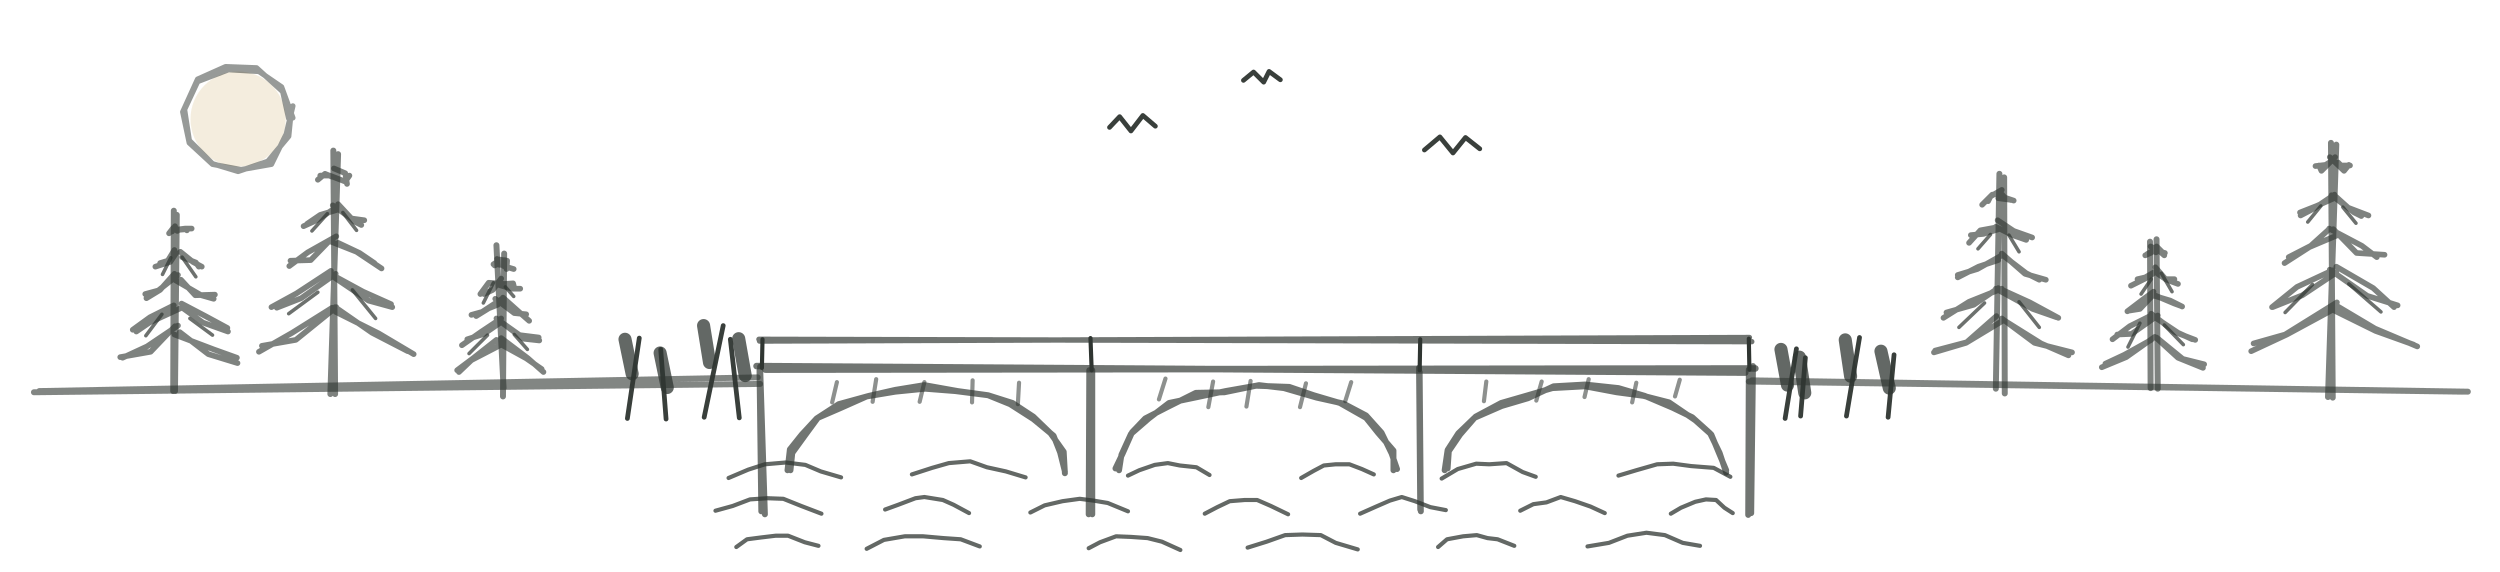
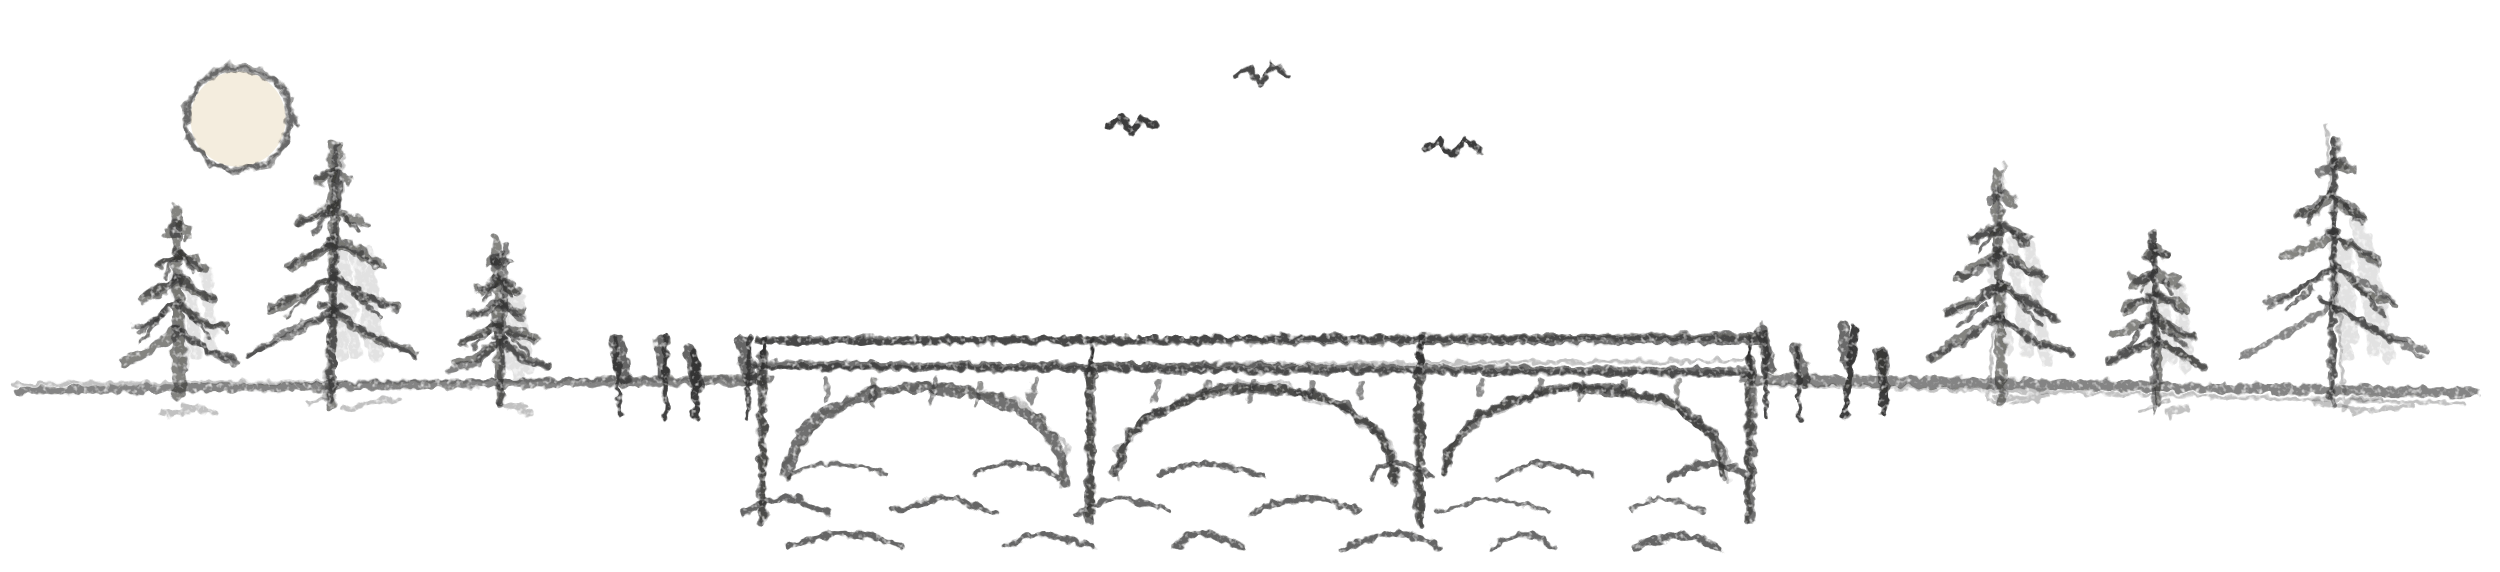
<svg xmlns="http://www.w3.org/2000/svg" viewBox="0 0 420 96" width="420" height="96">
+   <defs>
+     <filter id="pencil" x="-2%" y="-2%" width="104%" height="104%">
+       <feTurbulence type="fractalNoise" baseFrequency="0.55" numOctaves="2" seed="724" result="tooth" />
+       <feDisplacementMap in="SourceGraphic" in2="tooth" scale="1.7" xChannelSelector="R" yChannelSelector="G" result="line" />
+       <feTurbulence type="fractalNoise" baseFrequency="1.15" numOctaves="2" seed="731" result="paper" />
+       <feColorMatrix in="paper" type="matrix" values="0 0 0 0 0  0 0 0 0 0  0 0 0 0 0  -2.2 0 0 0 2.15" result="gaps" />
+       <feComposite in="line" in2="gaps" operator="in" />
+     </filter>
+   </defs>
  <circle cx="40" cy="20" r="8" fill="#EFE6D0" opacity="0.7" />
-   <g fill="none" stroke="#2F3531" stroke-linecap="round" stroke-linejoin="round">
-     <path d="M28.7 43.3L27.3 46.1M30.6 43.2L32.9 46.5M27.2 52.8L24.5 56.4M31.9 53.5L35.7 56.3M55.0 35.9L52.4 38.8M57.6 35.7L59.9 38.7M53.4 49.1L48.5 52.7M59.2 48.7L63.1 53.5M82.9 47.5L81.2 50.9M84.9 48.2L86.3 49.8M81.9 56.3L78.8 59.4M86.4 56.2L88.6 58.7M334.4 39.4L332.3 41.8M337.5 39.5L339.2 42.3M333.4 50.9L329.1 55.0M339.2 50.7L342.6 55.0M361.4 46.9L359.7 49.4M363.1 45.9L364.9 49.0M359.5 54.3L357.5 58.3M363.6 54.6L366.8 57.9M389.9 34.6L387.7 37.3M393.6 34.8L395.8 37.5M388.5 47.8L383.9 52.5M394.6 47.7L400.0 52.4" stroke-width="0.6" opacity="0.7" />
-     <path d="M140.6 64.2L139.8 67.6M147.2 63.7L146.6 67.5M155.3 64.2L154.5 67.5M163.4 63.9L163.3 67.6M171.2 64.3L171.0 67.9M195.8 63.6L194.7 67.1M203.8 64.1L203.0 68.4M210.1 64.0L209.4 68.3M219.4 64.4L218.4 68.4M227.0 64.2L226.0 67.4M249.7 64.1L249.3 67.4M259.0 64.1L258.1 67.3M266.9 63.7L266.2 66.7M274.9 64.3L274.2 67.6M282.2 63.8L281.4 66.6" stroke-width="0.7" opacity="0.55" />
-     <path d="M122.4 80.3L125.7 78.9L128.5 78.0L132.0 77.7L135.3 78.1L137.9 79.2L141.3 80.2M153.2 79.7L156.6 78.6L159.4 77.8L163.0 77.5L165.8 78.5L169.0 79.2L172.3 80.2M189.5 79.9L191.4 79.0L194.0 78.1L196.2 77.8L198.2 78.2L201.0 78.5L203.2 79.8M218.6 80.3L220.7 79.1L222.4 78.2L224.4 78.0L226.7 78.0L228.8 78.8L230.8 79.7M242.2 80.4L244.9 78.8L248.0 77.9L250.2 78.0L253.1 77.8L255.8 79.3L258.0 80.1M271.9 79.9L274.9 79.0L278.4 78.0L281.1 77.9L284.1 78.3L287.9 78.6L290.7 80.1M120.2 85.8L123.1 85.0L126.0 83.9L128.9 83.7L131.6 83.8L134.6 85.0L138.0 86.3M148.7 85.6L150.9 84.8L153.8 83.7L155.3 83.5L158.4 84.0L160.2 84.8L162.8 86.2M173.1 86.1L175.5 84.9L178.5 84.2L181.4 83.8L183.7 84.1L186.1 84.5L189.5 85.9M202.4 86.3L204.5 85.2L206.6 84.2L209.1 84.0L211.2 84.0L213.5 85.0L216.4 86.4M228.5 86.3L231.2 85.1L233.5 84.1L235.5 83.5L237.7 84.2L240.3 85.2L242.9 85.7M255.4 85.8L257.6 84.7L259.8 84.4L262.2 83.5L264.6 84.2L267.2 85.1L269.6 86.2M280.7 86.3L282.4 85.3L284.8 84.3L286.6 83.9L288.3 84.0L289.7 85.3L291.1 86.2M123.7 91.9L125.5 90.6L127.8 90.3L130.3 90.0L132.4 90.0L135.2 91.1L137.5 91.7M145.6 92.2L148.5 90.7L152.0 90.1L155.1 90.1L158.5 90.4L161.4 90.6L164.6 91.8M182.9 92.1L184.8 91.1L187.5 90.1L190.0 90.2L192.8 90.4L195.2 91.0L198.3 92.4M209.6 92.0L212.8 91.0L215.9 89.9L218.8 89.8L221.9 89.9L224.4 91.2L228.1 92.3M241.6 91.9L243.1 90.6L245.8 90.1L248.1 89.9L249.9 90.4L251.6 90.6L254.4 91.7M266.7 91.8L270.3 91.2L273.4 90.0L276.6 89.5L279.7 89.9L282.7 91.2L285.6 91.7" stroke-width="0.7" opacity="0.75" />
-     <path d="M128.1 57.0L128.0 61.8M183.2 56.8L183.4 62.2M238.6 57.0L238.5 62.2M293.8 56.9L293.9 62.1" stroke-width="0.7" opacity="1.1" />
-     <path d="M105.4 70.3L107.4 56.8M111.9 70.4L111.0 58.7M118.3 70.1L121.5 54.7M124.2 70.2L122.7 57.0M299.9 70.3L301.8 58.6M302.5 69.9L303.3 60.1M310.2 69.9L312.4 56.7M317.2 70.1L318.2 59.6M186.4 21.4L188.1 19.6L190.0 22.0L192.0 19.4L194.1 21.2M208.9 13.5L210.6 12.1L212.3 13.8L213.2 12.0L215.1 13.4M239.3 25.2L241.9 23.0L244.1 25.7L246.2 23.1L248.6 25.0" stroke-width="0.8" opacity="0.95" />
-     <path d="M49.2 19.8L47.3 14.6L43.5 12.0L38.4 11.7L33.2 13.7L31.0 18.4L31.8 23.6L35.7 27.5L40.0 28.8L45.0 27.1L48.5 22.9L49.0 17.9M48.5 19.9L47.5 15.4L43.1 11.4L37.9 11.2L33.2 13.3L30.7 18.8L31.8 24.0L35.7 27.6L40.5 28.5L45.6 27.6L48.1 22.5L49.2 17.8" stroke-width="0.9" opacity="0.5" />
-     <path d="M127.5 57.0L294.3 57.4M127.6 57.3L293.9 56.7" stroke-width="0.9" opacity="0.68" />
-     <path d="M29.8 38.8L29.1 38.3L28.4 39.2M29.5 38.4L29.4 38.0L28.9 38.9M30.2 38.6L31.4 38.5L31.4 38.7M29.5 38.6L31.1 38.4L32.2 38.4M29.3 42.0L28.2 43.8L26.9 44.2M29.6 42.5L28.6 44.0L26.1 44.8M30.3 42.3L32.4 44.0L33.9 44.8M30.6 43.2L32.9 44.1L33.4 44.8M29.3 46.0L26.9 48.7L24.6 50.1M29.9 46.2L26.6 48.8L24.4 49.4M30.4 47.0L32.8 49.6L36.1 49.5M29.5 47.1L33.8 49.6L35.9 50.2M29.2 51.3L25.2 53.3L22.3 55.4M30.3 51.8L25.1 54.2L22.9 55.7M30.5 51.0L34.5 53.1L38.2 55.1M30.5 51.6L34.1 54.2L38.3 55.7M29.9 54.7L24.7 58.2L20.6 60.1M29.4 54.8L25.3 59.1L20.2 60.0M30.2 55.8L35.0 59.5L39.9 61.0M29.3 56.2L35.9 58.7L39.8 60.1M55.8 29.7L54.6 29.2L53.4 30.2M55.3 29.5L53.8 29.5L54.1 29.5M56.1 28.3L58.0 29.1L58.3 30.9M55.4 29.5L58.0 30.5L58.7 29.5M56.7 34.7L53.2 37.0L51.0 38.0M56.5 35.3L53.8 36.1L51.6 37.6M56.8 34.3L59.5 37.2L60.7 37.8M55.9 34.5L59.0 36.7L61.2 37.0M56.5 39.7L51.7 42.4L48.6 44.7M55.4 40.4L52.2 43.7L48.8 43.8M55.6 40.6L59.9 42.3L64.1 45.1M56.8 40.8L60.4 42.5L62.9 44.2M56.4 46.0L50.6 50.1L46.5 51.7M55.6 45.5L49.8 49.3L45.6 51.6M55.7 46.3L61.9 50.5L65.9 51.6M56.4 46.5L61.0 49.0L65.7 51.1M56.5 51.6L49.7 57.1L44.0 58.1M55.8 51.7L49.1 55.9L43.5 59.1M56.4 52.4L63.6 56.0L69.5 59.5M56.3 51.6L62.5 55.9L68.5 59.0M84.8 43.7L83.5 44.0L82.9 44.4M84.0 44.5L83.5 44.4L83.1 44.6M83.9 43.6L85.2 43.8L85.1 45.2M83.5 43.5L84.6 44.7L86.3 45.2M84.7 47.7L82.1 47.5L80.7 49.4M84.2 46.8L82.8 48.7L81.3 49.4M83.4 47.8L86.2 47.6L86.4 48.4M83.9 47.9L86.0 48.5L87.4 48.5M84.5 50.1L81.0 52.4L79.2 52.9M83.6 51.2L82.1 51.8L80.0 53.1M84.5 50.0L87.3 52.5L88.9 53.9M83.2 50.2L86.4 52.6L88.4 52.8M84.2 53.5L80.9 55.7L77.6 58.0M83.9 54.3L81.3 56.1L78.5 57.0M84.2 54.1L87.3 56.3L90.5 56.7M83.4 53.5L87.9 56.9L90.6 57.2M84.6 57.7L79.2 60.5L77.1 62.5M83.4 57.1L79.6 60.1L76.8 62.2M84.2 56.8L88.7 60.2L91.3 62.5M83.5 57.5L88.4 60.2L91.0 62.0M336.3 31.9L334.4 33.0L334.0 33.8M335.5 32.6L334.7 32.7L333.0 34.4M335.7 33.3L338.0 33.6L337.8 33.6M336.1 32.4L336.8 33.2L338.3 33.7M335.8 38.5L333.2 39.3L331.1 39.5M335.4 38.2L332.7 38.7L330.8 40.8M335.3 38.1L338.1 39.5L340.4 40.3M335.6 37.0L338.3 38.8L341.4 39.9M336.3 42.9L332.2 45.2L328.9 46.2M335.7 43.7L332.4 44.8L328.9 46.6M336.3 42.6L340.2 46.0L343.7 47.0M336.6 43.0L340.4 45.9L342.6 47.0M335.7 48.4L331.6 51.2L327.0 52.5M336.3 48.5L330.8 50.7L326.5 53.4M336.6 48.8L341.0 50.8L345.8 53.4M335.3 48.5L341.5 51.9L345.5 53.3M335.4 53.1L330.4 57.5L325.1 58.9M336.6 53.8L330.3 57.6L324.9 59.2M336.3 53.5L341.8 57.6L348.1 59.2M336.5 53.7L342.9 57.7L347.5 59.7M362.2 42.4L361.9 42.0L360.7 42.7M362.5 41.7L361.3 42.5L360.4 42.9M361.3 41.4L362.7 42.1L363.6 42.9M362.3 41.4L363.3 42.4L363.7 42.5M362.3 45.5L360.4 46.6L359.1 46.9M362.2 45.6L360.8 46.6L358.0 48.0M362.1 44.9L363.8 46.9L365.3 46.9M362.5 46.0L364.0 47.0L365.9 47.7M361.8 49.0L359.9 50.4L357.4 52.3M361.4 49.9L359.5 51.9L357.6 52.2M361.6 49.6L364.6 50.5L366.6 51.5M361.5 49.4L365.3 51.0L366.4 51.4M361.6 52.9L357.8 54.8L354.9 57.0M362.5 53.0L358.1 56.1L355.7 56.2M361.4 52.9L365.9 55.9L368.3 57.0M361.4 52.7L365.4 55.8L368.8 57.1M361.4 57.1L356.9 59.6L353.7 61.1M362.0 56.6L357.2 60.0L353.1 61.7M362.4 56.9L365.9 60.1L370.1 61.8M362.3 56.7L366.7 60.3L370.3 61.2M392.3 26.4L390.0 28.7L389.6 27.8M391.5 27.2L390.7 27.7L389.0 27.9M392.8 27.3L393.3 27.8L394.8 27.8M391.4 26.4L393.8 28.7L394.6 27.7M392.2 32.7L388.8 35.0L386.5 36.2M391.9 33.4L389.2 34.6L386.4 35.7M392.5 33.1L394.5 34.9L397.9 36.2M391.7 32.8L395.5 35.7L396.7 36.3M392.5 39.6L388.0 41.5L383.8 44.2M391.3 38.5L388.2 41.3L384.5 43.2M392.0 38.5L395.9 42.5L400.6 42.8M391.3 38.4L396.8 41.3L399.3 43.2M391.9 45.4L385.9 48.2L381.7 51.6M392.5 45.8L386.8 49.6L381.8 51.6M392.5 44.8L398.7 48.4L402.2 51.6M391.4 45.3L397.7 49.7L402.8 51.3M392.6 50.8L383.9 56.2L378.6 57.7M392.7 51.6L384.2 56.2L378.2 59.0M391.4 51.8L399.1 55.6L405.5 57.9M392.1 51.1L399.0 55.2L406.1 58.2" stroke-width="0.95" opacity="0.62" />
-     <path d="M6.6 65.7L127.3 63.4M5.7 65.9L127.7 64.5M294.3 63.9L414.6 65.8M293.8 64.1L413.7 65.8" stroke-width="1.0" opacity="0.6" />
-     <path d="M29.4 65.7L29.7 36.1M29.1 65.7L29.2 35.4M55.5 66.2L56.8 25.9M56.3 66.2L56.0 25.3M84.5 66.6L84.7 42.6M84.6 65.2L83.4 41.2M336.8 66.1L336.7 29.8M335.3 65.3L335.9 29.2M362.5 65.3L362.3 40.2M361.3 65.2L361.2 40.6M391.9 66.8L391.6 24.0M391.1 66.7L392.5 24.3" stroke-width="1.0" opacity="0.62" />
-     <path d="M127.6 62.2L127.9 85.9M127.7 61.6L128.5 86.4M183.0 62.2L182.9 86.4M183.5 62.2L183.5 86.4M238.4 61.8L238.6 85.6M238.5 62.5L238.7 85.9M293.8 62.1L293.7 86.5M294.5 61.5L294.2 86.2M178.9 79.2L178.1 76.0L177.0 73.2L173.6 70.4L169.7 67.9L166.0 66.4L160.9 65.7L155.3 64.7L150.4 65.5L146.0 66.5L140.9 67.9L137.2 70.3L134.7 73.0L132.7 75.5L132.3 79.0M178.9 79.5L178.7 75.9L176.5 72.8L173.6 70.0L170.1 67.7L166.0 66.4L160.5 65.7L155.4 65.3L150.4 65.8L145.6 66.6L141.1 68.6L137.4 70.2L135.2 73.2L133.1 76.1L132.8 79.0M234.1 79.0L234.1 75.7L231.5 72.7L229.5 70.2L225.1 67.7L220.7 66.4L216.6 65.0L211.0 64.8L205.9 65.7L201.2 66.7L196.4 67.7L193.0 70.3L190.0 72.9L188.4 76.4L188.0 79.0M234.7 78.8L233.8 76.2L232.1 72.7L229.5 69.8L225.7 67.8L221.2 66.8L215.7 65.2L211.5 64.7L205.7 65.9L200.9 66.0L196.1 68.4L192.4 70.3L190.2 72.6L188.6 76.2L187.4 78.7M290.0 79.4L288.9 76.1L287.3 72.8L284.3 70.1L281.0 68.5L276.3 66.5L271.9 65.2L266.3 64.6L261.0 64.9L256.7 66.9L252.3 68.2L247.7 70.2L245.0 72.8L243.2 75.6L242.7 79.0M290.0 79.0L288.7 75.9L287.5 73.0L284.8 70.6L280.4 67.6L276.1 66.5L271.6 65.9L266.3 64.9L260.8 65.2L256.7 66.4L252.2 67.7L247.9 70.0L245.3 73.0L243.4 75.8L243.2 78.7" stroke-width="1.0" opacity="0.68" />
-     <path d="M127.1 61.5L293.2 62.6M128.6 62.1L294.9 61.9" stroke-width="1.1" opacity="0.68" />
-     <path d="M105.0 57.0L106.2 62.8M110.9 59.3L112.1 65.1M118.2 54.7L119.2 60.9M124.1 56.9L125.2 63.1M299.2 58.7L300.3 64.7M302.3 60.0L303.2 66.0M310.0 57.1L310.9 63.2M316.0 59.0L317.4 65.2" stroke-width="2.2" opacity="0.75" />
+   <g fill="none" stroke="#333331" stroke-linecap="round" stroke-linejoin="round" filter="url(#pencil)">
+     <path d="M29.2 43.3L27.7 46.6M32.2 53.3L35.6 57.0M53.2 49.1L47.9 53.1M361.3 46.9L359.5 48.9" stroke-width="0.56" opacity="0.66" />
+     <path d="M2.1 64.5L128.3 63.7M294.1 64.5L414.2 67.8M128.1 61.7L294.2 60.6M178.2 81.9L179.4 74.8L176.6 72.5L174.0 69.7L171.0 67.0L166.1 66.3L160.0 65.2L156.4 64.5L150.4 65.7L145.2 65.3L140.5 69.1L137.8 69.4L135.7 73.9L132.7 76.9L131.7 79.0M234.7 81.3L234.4 76.2L232.3 72.8L228.7 71.5L226.0 68.5L219.9 67.5L216.5 64.3L210.8 64.5L207.0 64.3L200.5 65.9L195.7 69.0L193.0 69.7L190.3 74.0L187.6 75.1L188.0 80.7M290.4 81.0L290.1 75.4L287.3 72.1L283.3 69.4L279.7 68.2L275.5 67.2L272.2 66.3L266.4 64.3L260.6 66.2L255.2 67.1L252.8 69.1L247.2 70.4L244.6 73.1L242.5 77.0L242.8 78.8M54.5 66.9L57.7 26.2M334.1 67.2L336.6 27.5M394.0 69.4L390.8 21.2" stroke-width="0.62" opacity="0.3" />
+     <path d="M266.2 64.0L265.2 67.4M282.1 63.8L281.7 67.0" stroke-width="0.66" opacity="0.52" />
+     <path d="M131.8 80.4L135.0 78.9L137.4 77.9L140.6 77.9L143.4 78.3L146.1 78.7L148.7 79.7M241.2 86.1L244.5 85.2L247.9 83.8L250.8 84.0L253.9 84.3L257.1 85.0L260.5 86.1M273.8 85.9L275.7 84.6L277.5 83.8L280.1 84.0L281.8 83.9L283.8 85.2L286.1 85.7" stroke-width="0.66" opacity="0.7" />
+     <path d="M128.2 56.8L128.1 62.1M183.4 57.1L183.3 61.8M294.0 56.8L293.9 62.2" stroke-width="0.66" opacity="1.03" />
+     <path d="M55.0 35.7L52.7 39.4M82.0 56.1L79.5 58.6M85.5 56.2L88.7 59.5M363.5 47.1L364.9 49.3M363.6 55.5L367.1 58.1" stroke-width="0.68" opacity="0.68" />
+     <path d="M28.9 69.8L32.6 68.8M27.1 69.2L31.5 68.9M30.7 68.1L36.3 69.3M51.8 67.8L56.5 66.7M58.8 68.4L67.2 67.0M57.4 68.9L64.8 67.1M86.0 68.1L88.5 68.1M85.2 68.4L89.4 69.3M83.9 67.8L87.9 68.9M335.2 66.5L342.4 67.2M334.7 67.4L343.6 66.3M338.1 67.9L343.1 66.6M364.5 69.8L367.8 68.6M364.0 69.1L368.0 68.2M359.7 69.0L364.2 67.3M395.5 69.2L405.1 68.2M388.8 67.4L398.4 69.1M395.1 67.0L400.2 67.0" stroke-width="0.75" opacity="0.3" />
+     <path d="M31.0 43.1L32.5 45.9M27.5 52.7L23.8 57.4M83.2 47.8L81.5 50.1M334.9 39.0L332.6 41.9M333.8 51.1L328.9 54.7M338.5 50.1L342.8 54.9" stroke-width="0.75" opacity="0.7" />
+     <path d="M104.2 70.0L103.5 56.9M125.5 70.2L125.9 57.0M296.6 69.7L296.6 55.8M302.4 70.3L302.0 58.4M207.5 12.9L209.9 11.3L211.7 14.0L213.9 10.9L216.5 13.0" stroke-width="0.75" opacity="0.89" />
+     <path d="M147.0 63.7L146.5 67.8M164.8 64.4L164.2 67.9" stroke-width="0.79" opacity="0.54" />
+     <path d="M180.9 86.3L183.6 84.8L186.2 83.8L188.8 83.6L191.2 84.4L193.5 84.6L196.3 85.9M250.5 92.2L252.5 90.7L253.9 90.3L255.4 89.9L257.6 89.8L259.5 91.2L261.0 91.7" stroke-width="0.79" opacity="0.73" />
+     <path d="M57.9 36.2L60.1 38.6M59.4 49.4L63.9 53.2M84.8 47.5L85.9 49.9M360.0 54.6L357.6 58.4M394.0 34.6L396.5 37.4M388.6 48.4L384.3 51.9M395.6 47.5L400.3 52.7" stroke-width="0.83" opacity="0.7" />
+     <path d="M49.8 21.3L47.9 15.3L43.7 11.6L38.3 10.9L33.7 13.6L31.1 18.9L31.4 23.3L35.7 27.7L40.0 29.0L45.3 27.0L48.3 23.3L49.1 16.5" stroke-width="0.84" opacity="0.47" />
+     <path d="M157.4 63.6L156.2 67.3M272.9 64.2L272.7 66.1" stroke-width="0.88" opacity="0.55" />
+     <path d="M163.9 79.7L165.9 78.8L168.6 77.9L170.7 77.6L172.8 78.4L175.2 78.6L177.6 80.1M194.8 79.9L197.2 78.6L200.8 77.8L203.8 78.1L206.6 78.5L209.4 79.2L212.1 80.0M251.7 80.3L254.8 79.1L257.1 77.9L260.0 77.8L262.5 78.4L265.3 79.2L267.6 79.7M168.8 91.7L171.1 91.1L173.3 89.9L176.0 89.8L178.3 90.5L180.6 90.8L183.4 91.9" stroke-width="0.88" opacity="0.75" />
+     <path d="M29.8 50.3L25.5 54.4L22.5 54.9M29.2 55.0L35.2 59.1L39.4 60.3M56.6 46.8L61.6 49.7L66.5 52.0M57.6 51.4L49.7 55.9L41.7 59.6M53.9 50.7L63.1 56.7L69.5 59.7M84.3 43.0L83.3 44.9L82.9 43.9M83.9 50.1L80.8 52.5L79.5 53.0M83.3 50.9L86.0 52.2L87.9 53.7M84.5 57.1L88.0 60.8L92.3 61.4M335.3 33.3L334.1 34.2L334.1 33.2M335.5 31.8L334.5 33.6L334.3 33.6M336.7 37.8L339.3 40.0L341.2 39.8M336.0 42.7L340.5 45.6L343.0 46.2M335.3 53.0L330.2 57.4L324.0 60.1M335.7 52.8L341.6 57.6L348.0 59.4M361.6 42.4L361.1 43.1L360.1 43.2M362.4 49.1L365.0 51.1L366.3 52.3M362.5 56.6L357.4 59.2L354.5 60.6M391.6 45.2L385.6 49.2L381.2 51.7M392.6 45.1L398.7 48.3L402.0 50.7M391.9 50.8L384.2 55.9L376.5 60.2M392.1 51.1L384.9 55.8L376.6 59.7M389.7 50.1L399.1 55.5L406.9 59.9" stroke-width="0.89" opacity="0.59" />
+     <path d="M111.7 70.3L111.9 56.7" stroke-width="0.9" opacity="0.93" />
+     <path d="M361.9 68.8L361.8 39.1M391.9 67.9L392.2 23.7" stroke-width="0.94" opacity="0.59" />
+     <path d="M337.9 38.9L339.7 41.2M389.9 34.1L387.6 37.6" stroke-width="0.94" opacity="0.7" />
+     <path d="M138.9 63.7L138.9 67.0M210.7 64.1L209.8 67.4M220.4 64.3L219.9 67.0M228.5 64.2L228.6 66.5" stroke-width="0.96" opacity="0.55" />
+     <path d="M230.3 80.3L231.5 78.6L233.7 78.0L234.8 77.5L236.5 78.2L238.6 79.0L240.3 79.9M149.9 85.7L152.7 85.2L155.7 84.2L158.1 83.5L161.3 84.0L163.7 85.1L167.2 86.3M210.2 86.4L212.7 85.0L216.4 84.1L219.1 83.6L222.4 83.8L225.7 85.0L228.4 85.7M225.2 92.4L228.2 91.0L231.4 90.3L233.8 89.5L236.5 89.8L239.8 90.9L242.1 92.1" stroke-width="0.96" opacity="0.75" />
+     <path d="M239.5 25.1L242.0 23.3L243.9 26.2L246.2 23.4L248.6 25.2" stroke-width="1.0" opacity="0.95" />
+     <path d="M49.5 21.0L47.4 14.5L43.1 12.1L38.4 11.3L33.8 13.8L31.1 18.2L31.7 23.4L35.7 27.9L40.0 28.6L45.4 27.6L48.3 23.1L48.3 17.2" stroke-width="1.01" opacity="0.49" />
+     <path d="M126.6 61.6L294.1 62.8" stroke-width="1.03" opacity="0.63" />
+     <path d="M30.7 42.8L27.6 43.8L26.6 44.7M30.3 46.4L26.4 48.8L24.4 49.7M29.8 46.8L33.9 49.1L35.9 50.5M29.5 50.8L25.6 54.2L23.1 55.9M30.6 51.1L33.7 54.4L38.1 54.7M29.9 54.9L35.5 59.4L39.5 60.8M56.2 28.4L54.3 29.9L53.3 29.8M55.3 46.7L50.7 49.5L45.2 51.6M57.8 51.5L48.3 55.7L41.6 59.8M83.2 44.1L84.3 43.5L85.7 43.9M84.2 44.2L84.5 44.6L84.9 44.2M84.3 46.7L85.7 47.6L86.9 49.2M84.7 51.0L81.7 52.6L78.8 52.7M83.7 54.1L80.5 56.5L77.7 57.8M83.3 54.4L87.4 56.7L89.8 57.4M84.1 56.9L79.9 61.0L75.7 62.2M336.5 42.3L331.4 46.1L329.1 46.2M361.9 53.6L365.7 55.2L368.6 56.7M362.2 57.3L367.2 59.7L370.4 62.0M392.7 27.7L391.3 28.2L389.6 28.7M392.2 26.9L391.2 28.7L389.4 29.2M392.1 27.5L394.0 27.3L394.0 27.7M391.4 32.8L388.5 34.4L386.1 36.3M392.7 33.5L395.6 35.0L397.0 36.7M391.3 39.0L396.4 41.8L399.5 43.7M392.8 44.8L385.4 49.2L380.7 50.8M390.3 50.4L398.9 55.5L407.7 58.8" stroke-width="1.07" opacity="0.61" />
+     <path d="M174.0 63.7L173.1 67.2M194.6 64.2L194.0 67.4M202.9 64.3L202.1 66.5M249.0 63.9L248.5 66.6M258.7 64.2L258.4 66.5" stroke-width="1.09" opacity="0.55" />
+     <path d="M280.5 80.3L282.5 79.2L285.2 78.1L286.8 78.0L288.9 78.2L291.4 78.6L293.9 80.2M125.0 85.9L127.4 84.9L129.4 84.1L131.8 83.9L134.0 83.7L136.8 85.3L139.1 86.0M132.7 91.7L135.3 91.0L138.6 89.9L141.9 89.7L145.3 89.9L148.3 90.6L151.5 92.0M197.3 91.8L198.9 90.7L200.7 89.7L203.3 89.5L204.7 90.1L206.6 91.2L208.8 91.9M274.4 92.1L276.7 91.0L279.4 90.5L281.9 89.9L283.7 90.2L286.0 90.7L288.8 92.3" stroke-width="1.09" opacity="0.75" />
+     <path d="M238.7 57.0L238.5 61.9" stroke-width="1.09" opacity="1.1" />
+     <path d="M309.9 70.1L311.5 54.8" stroke-width="1.1" opacity="0.95" />
+     <path d="M84.1 68.2L84.9 41.0M391.6 66.7L392.3 23.3" stroke-width="1.12" opacity="0.61" />
+     <path d="M128.4 59.4L128.1 87.1M183.0 61.8L183.3 86.8M238.3 59.7L238.7 87.8M293.9 60.4L293.7 87.4M234.2 81.0L233.8 76.2L231.5 73.1L229.3 70.6L225.4 68.5L221.5 66.6L216.0 65.6L210.9 65.1L205.9 65.6L200.7 66.9L196.3 68.5L192.6 70.1L189.9 73.1L188.2 76.3L187.1 79.6M289.7 80.3L288.5 76.0L287.3 72.5L284.6 70.8L281.1 67.7L276.8 66.6L271.2 65.2L266.8 65.0L261.0 65.6L255.9 66.8L252.1 68.1L247.9 69.9L245.3 72.8L243.6 76.2L242.7 79.5" stroke-width="1.12" opacity="0.66" />
+     <path d="M127.4 57.4L296.0 56.5" stroke-width="1.12" opacity="0.68" />
+     <path d="M29.4 37.5L29.5 39.4L28.3 38.5M29.4 37.4L28.6 39.2L28.0 39.5M30.3 51.4L33.8 53.8L37.9 55.3M56.2 29.0L57.3 29.1L58.5 30.6M56.6 28.7L56.7 30.3L58.6 30.2M56.6 34.2L53.7 36.4L50.4 37.4M55.7 35.4L59.1 36.4L61.1 37.3M56.1 34.4L58.2 36.7L61.9 37.6M55.4 41.1L51.9 43.1L48.3 44.6M55.3 40.6L60.6 43.0L63.0 44.3M84.1 47.3L81.6 48.5L80.2 48.3M84.6 56.9L80.3 59.9L76.4 61.1M83.4 56.7L87.9 60.1L92.0 61.5M335.6 47.5L341.4 51.0L345.4 53.6M335.5 53.3L342.7 57.6L347.5 59.0M361.9 42.4L363.2 42.7L363.9 42.9M362.6 49.7L358.5 50.6L356.6 51.9M362.4 57.5L366.2 59.3L370.1 61.5M392.4 39.6L396.6 42.5L399.6 44.2M392.7 44.8L397.3 49.2L402.3 51.3" stroke-width="1.19" opacity="0.62" />
+     <path d="M3.2 65.6L129.3 63.6M4.6 65.7L129.2 63.9" stroke-width="1.25" opacity="0.6" />
+     <path d="M362.7 67.6L361.7 39.2" stroke-width="1.25" opacity="0.62" />
+     <path d="M116.9 69.9L116.7 59.0M316.5 69.6L316.2 59.3M186.3 21.1L188.5 19.7L190.0 22.2L191.8 20.1L193.9 21.0" stroke-width="1.25" opacity="0.95" />
+     <path d="M29.9 37.8L30.4 38.3L31.5 39.0M30.8 38.4L31.7 38.5L31.4 39.9M29.3 42.2L32.0 43.9L33.4 44.9M29.7 46.5L32.6 49.1L35.5 49.8M56.1 34.4L53.2 36.0L50.1 37.2M56.3 46.3L51.0 49.8L45.4 52.2M56.3 46.4L61.1 50.0L66.8 51.3M84.3 50.4L86.4 52.4L87.9 52.5M83.9 54.8L87.9 56.1L90.1 56.9M336.5 38.5L333.0 39.2L331.2 40.1M335.8 37.4L338.8 39.1L340.3 40.4M336.8 47.5L331.5 51.1L327.3 52.7M335.6 47.9L340.3 50.9L345.1 53.3M361.6 41.2L361.8 43.2L360.7 42.8M362.6 46.4L359.8 47.3L358.1 46.6M361.5 46.3L363.9 46.9L366.0 46.7M362.3 45.0L364.6 47.5L366.0 48.2M362.1 53.4L357.7 55.0L356.0 56.1M362.1 52.7L358.8 55.0L354.8 56.1M361.9 52.5L365.5 56.2L368.1 56.6M391.4 32.9L394.2 35.3L397.0 36.2M391.8 39.8L387.0 42.2L383.4 42.9M392.4 38.9L387.4 41.7L384.3 43.0" stroke-width="1.31" opacity="0.62" />
+     <path d="M293.3 63.9L414.6 66.1M293.2 63.4L415.9 65.9" stroke-width="1.38" opacity="0.6" />
+     <path d="M55.6 66.8L56.8 24.7M336.4 66.9L335.6 29.1M336.3 67.6L335.2 29.9" stroke-width="1.38" opacity="0.62" />
+     <path d="M127.2 61.2L294.2 62.4M127.9 59.9L128.1 87.6M294.3 60.6L294.1 87.3M234.2 81.0L233.3 75.8L231.5 72.6L228.8 70.4L225.9 68.1L220.8 66.4L216.4 65.5L211.3 65.4L205.4 65.0L200.6 66.5L196.6 68.6L192.8 70.2L189.7 72.7L188.7 75.8L187.9 79.6M289.3 79.6L289.2 75.4L287.5 72.6L284.2 70.2L281.3 67.7L276.2 66.3L271.1 65.8L266.6 65.5L261.2 65.0L256.6 66.8L252.3 68.2L248.2 70.3L245.6 73.3L243.4 75.8L242.8 79.4" stroke-width="1.38" opacity="0.68" />
+     <path d="M127.4 57.2L295.9 57.1" stroke-width="1.41" opacity="0.68" />
+     <path d="M30.3 43.2L27.6 43.8L26.6 45.0M30.4 43.1L32.7 43.5L34.5 45.2M29.4 47.3L27.3 48.7L23.9 50.3M29.8 55.1L24.4 59.4L21.1 60.2M29.9 55.9L24.1 59.5L20.7 60.9M55.4 28.9L54.5 30.0L53.4 30.6M56.8 40.7L52.4 43.2L48.9 45.1M56.0 39.9L60.8 42.3L64.0 44.4M54.2 51.1L63.2 57.1L69.5 59.1M83.9 43.1L82.4 43.9L82.3 44.0M83.6 46.6L82.7 47.8L80.8 48.9M84.3 47.1L85.8 48.8L87.1 48.7M83.7 54.8L79.9 56.4L78.3 57.5M336.2 33.2L337.9 33.5L338.2 34.2M335.9 32.9L337.0 33.2L337.8 34.1M335.7 38.0L332.9 39.1L331.4 40.4M335.7 42.8L331.6 44.8L328.8 46.7M335.3 42.2L340.1 44.9L343.2 46.6M336.5 48.1L330.5 50.7L327.4 52.4M336.1 53.1L329.3 56.9L324.6 60.2M362.5 41.4L363.0 42.5L363.8 42.8M361.9 45.8L359.4 47.4L358.2 48.1M362.0 49.6L359.3 50.8L357.3 52.5M362.7 50.1L365.5 50.6L367.4 52.2M361.6 57.5L356.7 59.5L354.5 60.6M392.6 27.6L393.2 28.0L395.2 28.6M391.5 32.8L389.1 35.5L386.0 36.1" stroke-width="1.48" opacity="0.62" />
+     <path d="M29.6 66.4L29.8 34.9M30.6 65.8L29.5 35.6M55.6 68.0L56.0 24.4M84.1 67.5L83.3 40.4" stroke-width="1.56" opacity="0.62" />
+     <path d="M183.4 61.4L183.0 87.3M238.5 60.2L238.4 87.3M178.8 80.5L178.2 76.0L176.2 72.8L174.3 70.3L169.9 68.5L165.3 66.8L161.0 65.2L155.5 65.1L151.0 65.3L145.1 66.2L141.5 68.0L137.1 69.9L134.3 72.9L133.5 75.5L132.2 79.7M179.1 81.1L178.0 76.1L176.2 72.7L173.5 70.7L170.6 68.1L165.6 66.4L161.1 65.8L155.5 65.2L150.0 65.3L145.4 66.9L141.1 68.3L137.2 70.7L134.9 73.4L133.3 75.6L131.9 79.7" stroke-width="1.56" opacity="0.68" />
+     <path d="M110.9 57.1L111.5 63.1M296.0 55.5L297.4 61.7M309.6 54.6L310.2 60.9" stroke-width="1.98" opacity="0.73" />
+     <path d="M34.8 45.7L35.5 59.2M32.0 48.3L32.7 59.5M29.4 46.5L30.8 61.3M62.1 42.1L63.4 59.7M59.6 41.7L62.7 59.2M57.4 41.1L59.8 59.3M55.8 41.4L57.7 60.1M87.0 50.3L88.8 61.9M84.9 50.1L87.0 63.3M83.9 50.8L85.3 61.1M341.0 41.3L343.7 60.5M338.1 41.0L340.6 59.0M334.9 44.3L337.3 58.6M366.2 48.4L367.4 62.2M363.3 50.1L365.0 60.1M361.1 48.6L363.2 60.8M397.7 40.0L401.2 59.9M395.8 36.9L398.9 59.2M393.7 40.5L395.4 56.7M391.7 38.8L394.5 59.6" stroke-width="2.0" opacity="0.14" />
+     <path d="M301.7 58.4L303.3 64.2M315.9 59.1L316.5 65.1" stroke-width="2.06" opacity="0.7" />
+     <path d="M115.8 58.9L117.2 64.9" stroke-width="2.2" opacity="0.75" />
+     <path d="M103.6 57.3L104.9 63.0M124.7 57.5L126.0 63.5" stroke-width="2.42" opacity="0.75" />
  </g>
</svg>
